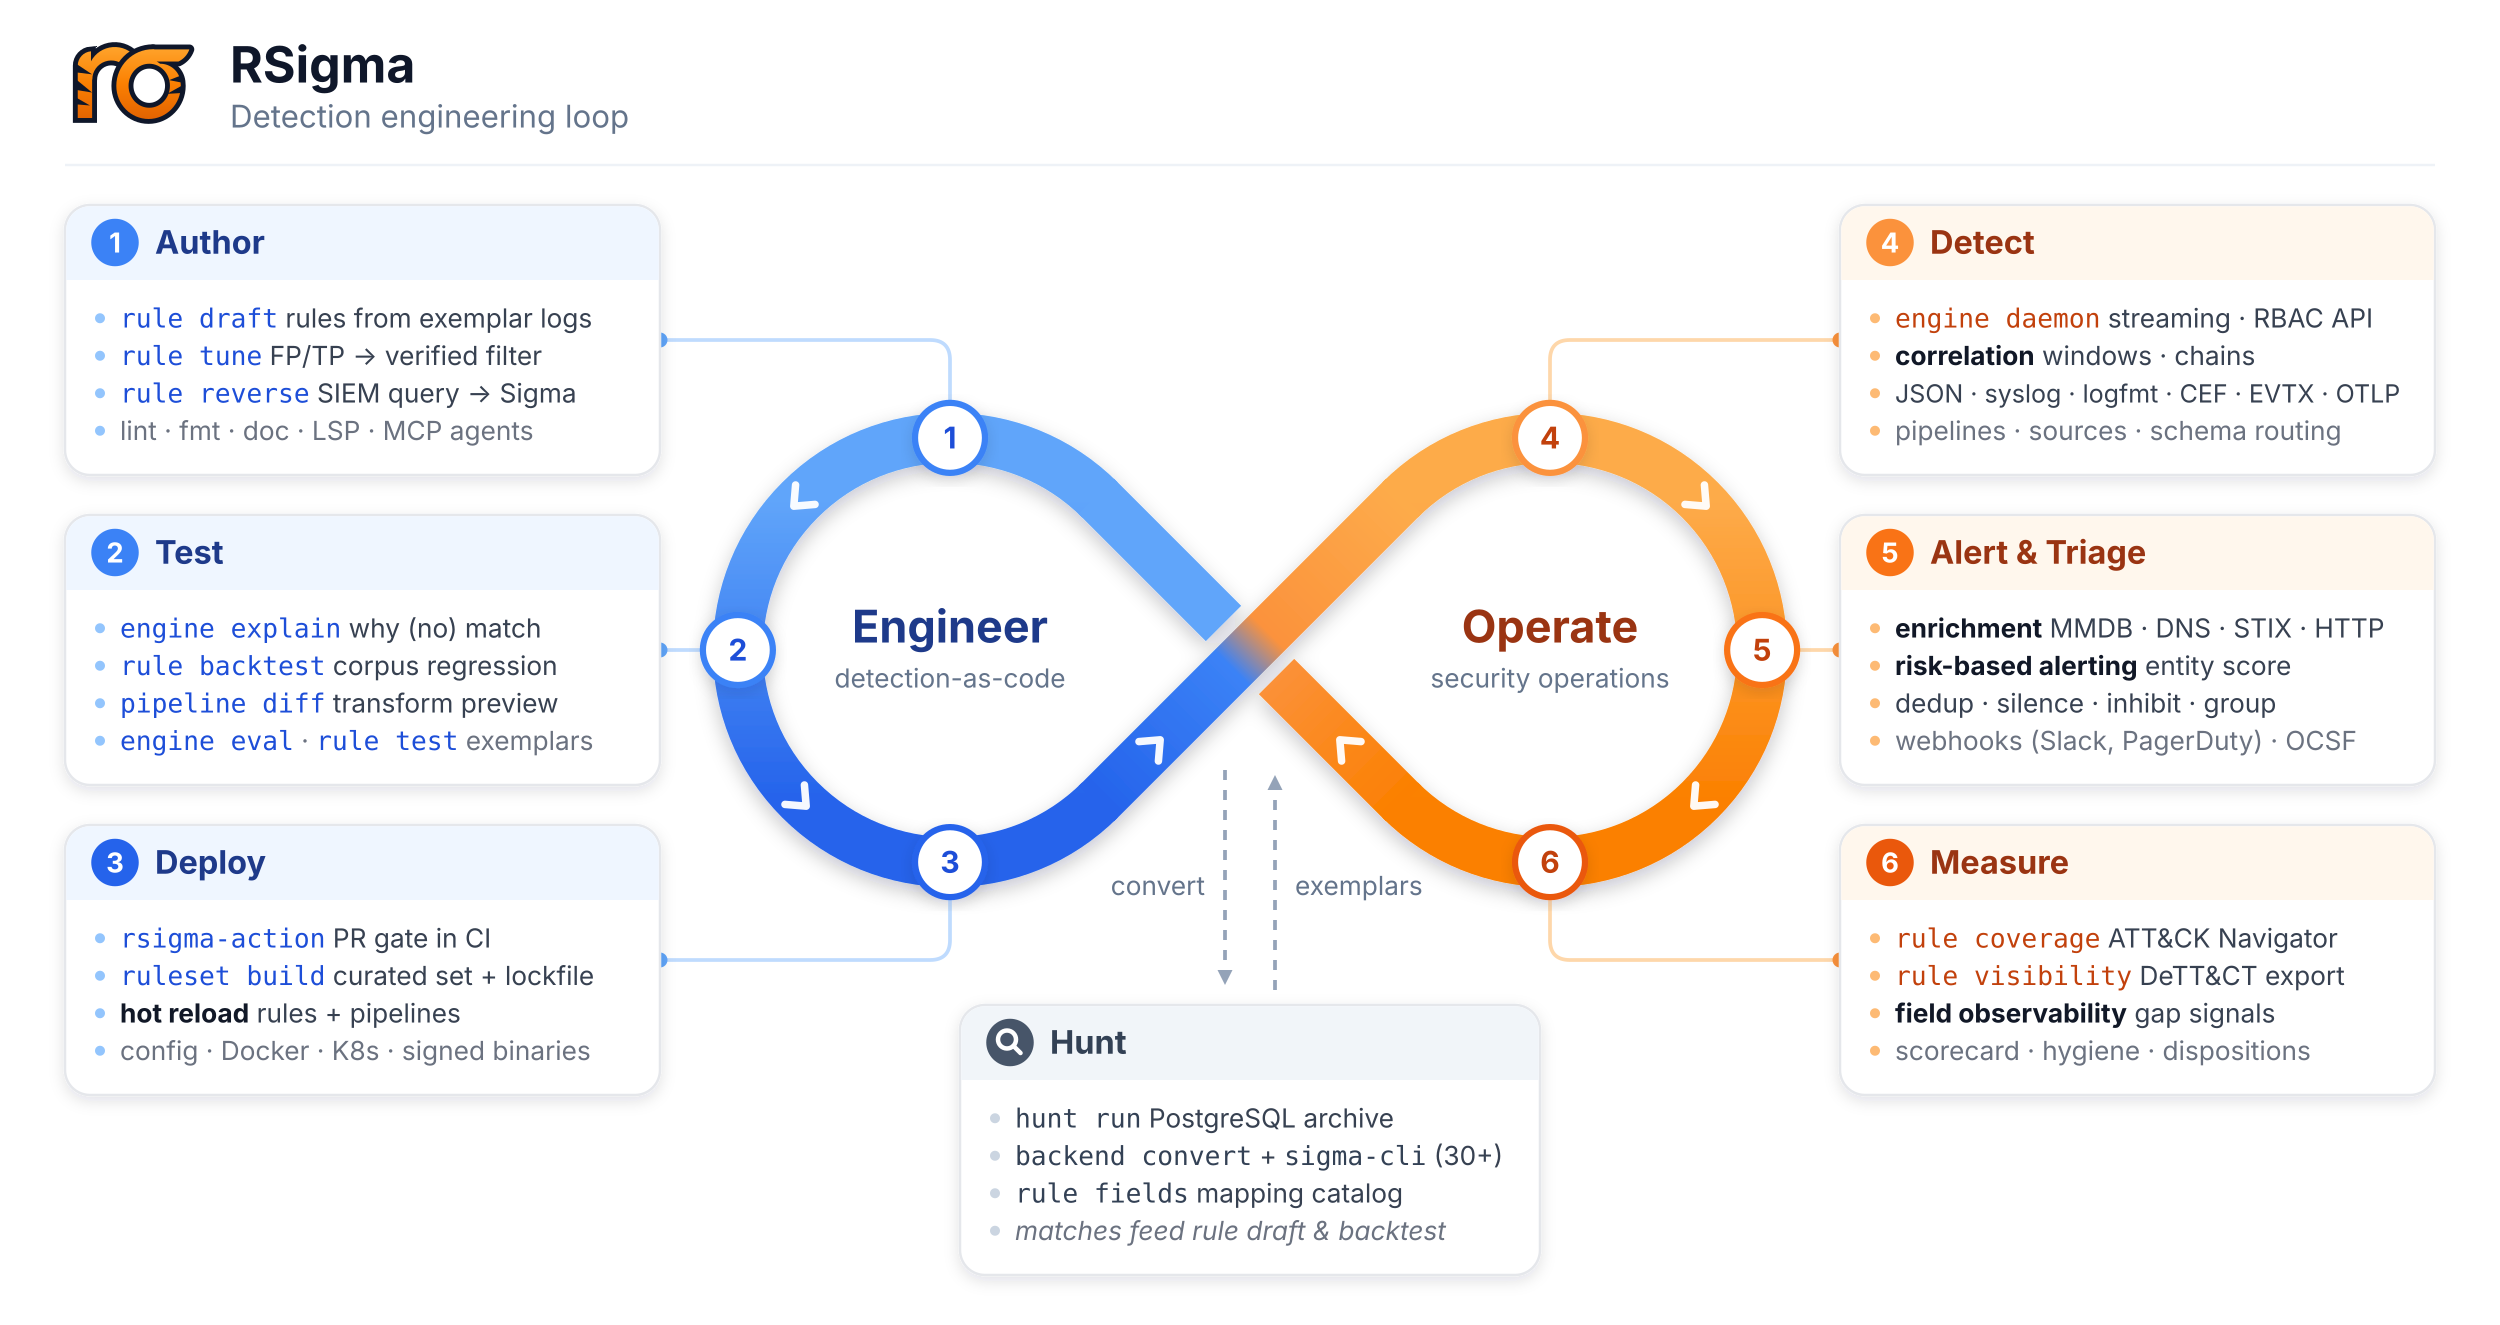
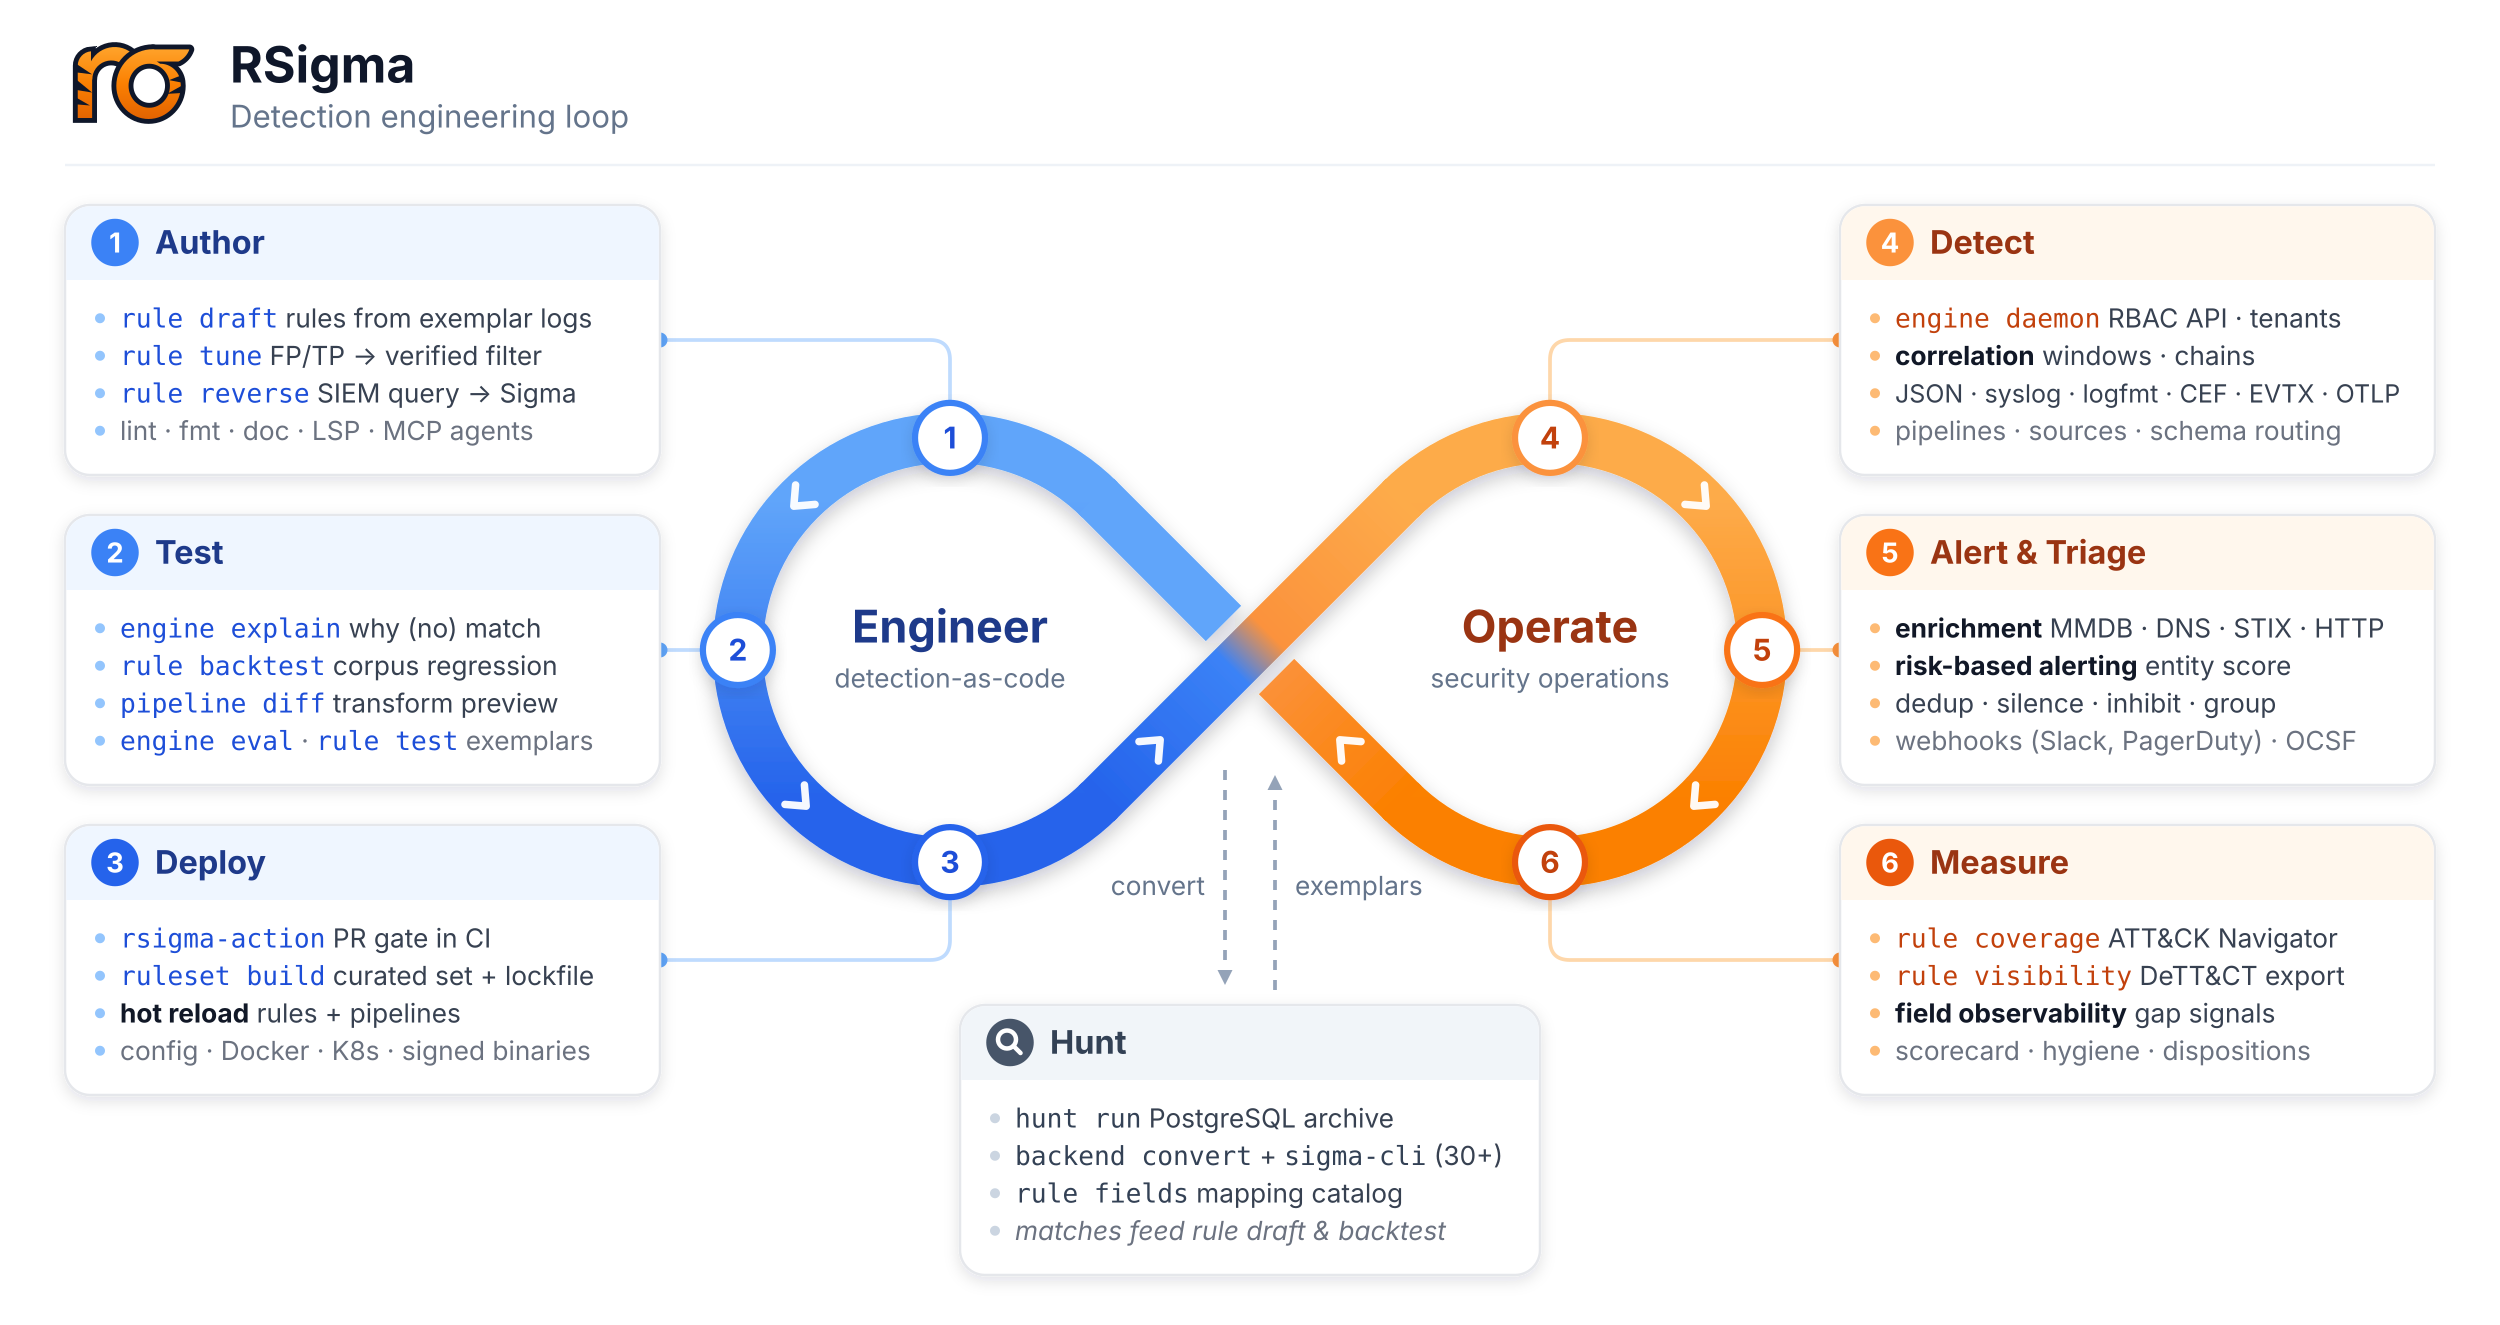
<svg xmlns="http://www.w3.org/2000/svg" width="1000" height="530" viewBox="0 0 1000 530" style="width:100%;height:100%" font-family="Inter, system-ui, -apple-system, Helvetica, Arial, sans-serif" role="img" aria-label="RSigma detection engineering loop">
  <defs>
    <linearGradient id="gradL" gradientUnits="userSpaceOnUse" x1="0" y1="200" x2="0" y2="320">
      <stop offset="0" stop-color="#60a5fa" />
      <stop offset="1" stop-color="#2563eb" />
    </linearGradient>
    <linearGradient id="gradR" gradientUnits="userSpaceOnUse" x1="0" y1="200" x2="0" y2="320">
      <stop offset="0" stop-color="#fdab4a" />
      <stop offset="1" stop-color="#fb8002" />
    </linearGradient>
    <linearGradient id="gradA" gradientUnits="userSpaceOnUse" x1="440" y1="320" x2="560" y2="200">
      <stop offset="0" stop-color="#2563eb" />
      <stop offset="0.44" stop-color="#3b82f6" />
      <stop offset="0.56" stop-color="#fb923c" />
      <stop offset="1" stop-color="#fdab4a" />
    </linearGradient>
    <linearGradient id="gradB" gradientUnits="userSpaceOnUse" x1="560" y1="320" x2="440" y2="200">
      <stop offset="0" stop-color="#fb8002" />
      <stop offset="0.44" stop-color="#fb923c" />
      <stop offset="0.56" stop-color="#60a5fa" />
      <stop offset="1" stop-color="#60a5fa" />
    </linearGradient>
    <filter id="soft" x="-20%" y="-20%" width="140%" height="140%">
      <feDropShadow dx="0" dy="2" stdDeviation="3" flood-color="#0f172a" flood-opacity="0.12" />
    </filter>
    <filter id="ribbon" x="-20%" y="-20%" width="140%" height="140%">
      <feDropShadow dx="0" dy="3" stdDeviation="4" flood-color="#0f172a" flood-opacity="0.22" />
    </filter>
    <mask id="gap" maskUnits="userSpaceOnUse" x="0" y="0" width="1000" height="530">
      <rect x="0" y="0" width="1000" height="530" fill="#ffffff" />
      <path d="M476,284 L524,236" stroke="#000000" stroke-width="30" />
    </mask>
    <marker id="arrow" markerWidth="8" markerHeight="8" refX="6" refY="3" orient="auto" markerUnits="userSpaceOnUse">
      <path class="arrowhead" d="M0,0 L6,3 L0,6 Z" fill="#94a3b8" />
    </marker>
    <style>
      .lnk { cursor: pointer; }
      .lnk:hover, .lnk:focus-visible { text-decoration: underline; }
      .head { cursor: pointer; }
      .head:focus-visible { outline: none; }
      .card, .lead, .node, .stage { transition: stroke 120ms ease, fill 120ms ease, opacity 120ms ease; }
      svg:has(.stage:hover) .stage:not(:hover) { opacity: 0.45; }
      .stageL:hover .card, .stageL:focus-within .card { stroke: #60a5fa; }
      .stageR:hover .card, .stageR:focus-within .card { stroke: #fb923c; }
      .stageS:hover .card, .stageS:focus-within .card { stroke: #94a3b8; }
      .stageL:hover .lead, .stageL:focus-within .lead { stroke: #3b82f6; }
      .stageR:hover .lead, .stageR:focus-within .lead { stroke: #f97316; }
      .stageL:hover .node { fill: #dbeafe; }
      .stageR:hover .node { fill: #ffedd5; }
      .stageS:hover .flow { stroke: #475569; }
      .mono { font-family: ui-monospace, SFMono-Regular, Menlo, Consolas, monospace; }
      :root[data-embedded="true"] .bg { fill: transparent; }
      :root[data-embedded="true"] .divider { stroke: transparent; }
      :root[data-theme="light"] { color-scheme: light; }
      /* Light values are presentation attributes on each element.
         Follow the host page's data-theme when embedded, or prefers-color-scheme standalone. */
      :root[data-theme="dark"] { color-scheme: dark; }
      :root[data-theme="dark"] .bg { fill: #0b1220; }
      :root[data-theme="dark"][data-embedded="true"] .bg { fill: transparent; }
      :root[data-theme="dark"] .node { fill: #0b1220; }
      :root[data-theme="dark"] .logo { fill: #f1f5f9; }
      :root[data-theme="dark"] .logoLine { stroke: #f1f5f9; }
      :root[data-theme="dark"] .title { fill: #f1f5f9; }
      :root[data-theme="dark"] .sub { fill: #94a3b8; }
      :root[data-theme="dark"] .divider { stroke: #1e293b; }
      :root[data-theme="dark"][data-embedded="true"] .divider { stroke: transparent; }
      :root[data-theme="dark"] .card { fill: #111b2e; stroke: #22314d; }
      :root[data-theme="dark"] .hdrL { fill: #142647; }
      :root[data-theme="dark"] .hdrR { fill: #33200f; }
      :root[data-theme="dark"] .hdrS { fill: #1a2436; }
      :root[data-theme="dark"] .tL, :root[data-theme="dark"] .cmdL, :root[data-theme="dark"] .lobeL, :root[data-theme="dark"] .numL { fill: #93c5fd; }
      :root[data-theme="dark"] .tR, :root[data-theme="dark"] .cmdR, :root[data-theme="dark"] .lobeR, :root[data-theme="dark"] .numR { fill: #fdba74; }
      :root[data-theme="dark"] .tS, :root[data-theme="dark"] .cmdS { fill: #e2e8f0; }
      :root[data-theme="dark"] .ink { fill: #cbd5e1; }
      :root[data-theme="dark"] .strong { fill: #e2e8f0; }
      :root[data-theme="dark"] .muted { fill: #8b9ab0; }
      :root[data-theme="dark"] .leadL { stroke: #1e40af; }
      :root[data-theme="dark"] .leadR { stroke: #9a3412; }
      :root[data-theme="dark"] .annot { fill: #94a3b8; }
      :root[data-theme="dark"] .flow { stroke: #64748b; }
      :root[data-theme="dark"] .arrowhead { fill: #64748b; }
      :root[data-theme="dark"] .stageL:hover .node { fill: #1e3a8a; }
      :root[data-theme="dark"] .stageR:hover .node { fill: #7c2d12; }
      :root[data-theme="dark"] .stageS:hover .flow { stroke: #cbd5e1; }
      @media (prefers-color-scheme: dark) {
        :root:not([data-theme="light"]) { color-scheme: dark; }
        :root:not([data-theme="light"]) .bg { fill: #0b1220; }
        :root[data-embedded="true"]:not([data-theme="light"]) .bg { fill: transparent; }
        :root:not([data-theme="light"]) .node { fill: #0b1220; }
        :root:not([data-theme="light"]) .logo { fill: #f1f5f9; }
        :root:not([data-theme="light"]) .logoLine { stroke: #f1f5f9; }
        :root:not([data-theme="light"]) .title { fill: #f1f5f9; }
        :root:not([data-theme="light"]) .sub { fill: #94a3b8; }
        :root:not([data-theme="light"]) .divider { stroke: #1e293b; }
        :root[data-embedded="true"]:not([data-theme="light"]) .divider { stroke: transparent; }
        :root:not([data-theme="light"]) .card { fill: #111b2e; stroke: #22314d; }
        :root:not([data-theme="light"]) .hdrL { fill: #142647; }
        :root:not([data-theme="light"]) .hdrR { fill: #33200f; }
        :root:not([data-theme="light"]) .hdrS { fill: #1a2436; }
        :root:not([data-theme="light"]) .tL, :root:not([data-theme="light"]) .cmdL, :root:not([data-theme="light"]) .lobeL, :root:not([data-theme="light"]) .numL { fill: #93c5fd; }
        :root:not([data-theme="light"]) .tR, :root:not([data-theme="light"]) .cmdR, :root:not([data-theme="light"]) .lobeR, :root:not([data-theme="light"]) .numR { fill: #fdba74; }
        :root:not([data-theme="light"]) .tS, :root:not([data-theme="light"]) .cmdS { fill: #e2e8f0; }
        :root:not([data-theme="light"]) .ink { fill: #cbd5e1; }
        :root:not([data-theme="light"]) .strong { fill: #e2e8f0; }
        :root:not([data-theme="light"]) .muted { fill: #8b9ab0; }
        :root:not([data-theme="light"]) .leadL { stroke: #1e40af; }
        :root:not([data-theme="light"]) .leadR { stroke: #9a3412; }
        :root:not([data-theme="light"]) .annot { fill: #94a3b8; }
        :root:not([data-theme="light"]) .flow { stroke: #64748b; }
        :root:not([data-theme="light"]) .arrowhead { fill: #64748b; }
        :root:not([data-theme="light"]) .stageL:hover .node { fill: #1e3a8a; }
        :root:not([data-theme="light"]) .stageR:hover .node { fill: #7c2d12; }
        :root:not([data-theme="light"]) .stageS:hover .flow { stroke: #cbd5e1; }
      }
    </style>
  </defs>
  <rect class="bg" fill="#ffffff" x="0" y="0" width="1000" height="530" />
  <g transform="translate(24,12) scale(0.05)">
    <defs>
      <linearGradient id="logoGrad" gradientUnits="userSpaceOnUse" x1="0" y1="150" x2="0" y2="704">
        <stop offset="0.0" stop-color="#fea229" />
        <stop offset="0.5" stop-color="#fb8002" />
        <stop offset="1.0" stop-color="#e36401" />
      </linearGradient>
    </defs>
    <g class="logoLine" fill="none" stroke="#0f172a" stroke-width="78" stroke-linejoin="round">
      <path stroke-linejoin="miter" d="M142,704V285A115 115 0 0 1 248,170.4V255H257V704Z" />
      <path d="M248,250.4A215 215 0 0 1 610,222L530,301.6A152.5 152.5 0 0 0 258,396.3H200V250.4Z" />
    </g>
    <g fill="url(#logoGrad)" fill-rule="evenodd">
      <path d="M142,704V285A115 115 0 0 1 248,170.4V255H257V704Z" />
      <path d="M248,250.4A215 215 0 0 1 610,222L530,301.6A152.5 152.5 0 0 0 258,396.3H200V250.4Z" />
    </g>
    <g class="logoLine" fill="none" stroke="#0f172a" stroke-width="78" stroke-linejoin="round">
      <path d="M744,153.5A293.5 293.5 0 0 0 450.5,447A258 265 0 0 0 966.5,447A258 265 0 0 0 964.2,411.5A163 163 0 0 0 801,270L775,252L764,163.5ZM548.5,446A165.5 176 0 0 1 879.5,446A165.5 176 0 0 1 548.5,446Z" />
      <path d="M744,155H1035.2A171 171 0 0 1 948.3,252H744Z" />
    </g>
    <g fill="url(#logoGrad)" fill-rule="evenodd">
      <path d="M744,153.5A293.5 293.5 0 0 0 450.5,447A258 265 0 0 0 966.5,447A258 265 0 0 0 964.2,411.5A163 163 0 0 0 801,270L775,252L764,163.5ZM548.5,446A165.5 176 0 0 1 879.5,446A165.5 176 0 0 1 548.5,446Z" />
      <path d="M744,155H1035.2A171 171 0 0 1 948.3,252H744Z" />
    </g>
    <path class="logo" fill="#0f172a" d="M110,257.2L257,355L110,336.8ZM110,379.9L257,500.5L110,476.5ZM110,529.7L240,604L110,593.3ZM872,401L975,361V421ZM856,511L975,445V504Z" />
  </g>
  <a class="head" href="https://rsigma.io/" target="_top">
    <text class="title lnk" fill="#0f172a" x="92" y="33" font-size="20" font-weight="bold">RSigma</text>
  </a>
  <text class="sub" fill="#64748b" x="92" y="51" font-size="12.5">Detection engineering loop</text>
  <path class="divider" d="M26,66 H974" stroke="#eef2f7" stroke-width="1" />
  <g filter="url(#ribbon)" fill="none" stroke-width="20">
    <path d="M440,200 A84.853,84.853 0 1 0 440,320" stroke="url(#gradL)" />
    <path d="M560,200 A84.853,84.853 0 1 1 560,320" stroke="url(#gradR)" />
    <path d="M561.5,321.5 L438.5,198.5" stroke="url(#gradB)" mask="url(#gap)" />
    <path d="M438.5,321.5 L561.5,198.5" stroke="url(#gradA)" />
  </g>
  <g fill="none" stroke="#ffffff" stroke-width="3" stroke-linecap="round" stroke-linejoin="round" opacity="0.95">
    <path d="M-3,-5.5 L3.5,0 L-3,5.5" transform="translate(320,200) rotate(135)" />
    <path d="M-3,-5.5 L3.5,0 L-3,5.5" transform="translate(320,320) rotate(45)" />
    <path d="M-3,-5.5 L3.5,0 L-3,5.5" transform="translate(680,200) rotate(45)" />
    <path d="M-3,-5.5 L3.5,0 L-3,5.5" transform="translate(680,320) rotate(135)" />
    <path d="M-3,-5.5 L3.5,0 L-3,5.5" transform="translate(461.6,298.4) rotate(-45)" />
    <path d="M-3,-5.5 L3.5,0 L-3,5.5" transform="translate(538.4,298.4) rotate(-135)" />
  </g>
  <text class="lobeL" fill="#1e3a8a" x="380" y="257" font-size="18" font-weight="bold" text-anchor="middle">Engineer</text>
  <text class="sub" fill="#64748b" x="380" y="275" font-size="10.5" text-anchor="middle">detection-as-code</text>
  <text class="lobeR" fill="#9a3412" x="620" y="257" font-size="18" font-weight="bold" text-anchor="middle">Operate</text>
  <text class="sub" fill="#64748b" x="620" y="275" font-size="10.5" text-anchor="middle">security operations</text>
  <g class="stage stageL" id="stage-author">
    <a class="head" href="https://rsigma.io/guide/detection-engineering-loop/#detection-engineering-loop-engineer-cycle-author" target="_top">
      <path class="lead leadL" d="M264,136 H372 Q380,136 380,144 V160" fill="none" stroke="#bfdbfe" stroke-width="1.5" />
      <circle cx="264" cy="136" r="3" fill="#60a5fa" />
      <circle class="node nodeL" cx="380" cy="175.15" r="14" fill="#ffffff" stroke="#3b82f6" stroke-width="2.5" filter="url(#soft)" />
      <text class="numL" fill="#1d4ed8" x="380" y="179.40" font-size="12" font-weight="bold" text-anchor="middle">1</text>
      <rect class="card cardL" fill="#ffffff" stroke="#e5e7eb" stroke-width="1" x="26" y="82" width="238" height="108" rx="10" filter="url(#soft)" />
      <path class="hdrL" fill="#eff6ff" d="M26.5,92 a9.5,9.5 0 0 1 9.5,-9.5 h218 a9.5,9.5 0 0 1 9.5,9.5 v20 h-237 Z" />
      <circle cx="46" cy="97" r="9.5" fill="#3b82f6" />
      <text x="46" y="101" font-size="11" font-weight="bold" text-anchor="middle" fill="#ffffff">1</text>
      <text class="tL" fill="#1e3a8a" x="62" y="101.5" font-size="13" font-weight="bold">Author</text>
    </a>
    <circle cx="40" cy="127.3" r="2" fill="#93c5fd" />
    <text class="ink" fill="#374151" x="48" y="131" font-size="10.5">
      <a class="lnk" href="https://rsigma.io/cli/rule/draft/" target="_top">
        <tspan class="mono cmdL" fill="#1d4ed8">rule draft</tspan>
      </a> rules from exemplar logs</text>
    <circle cx="40" cy="142.3" r="2" fill="#93c5fd" />
    <text class="ink" fill="#374151" x="48" y="146" font-size="10.5">
      <a class="lnk" href="https://rsigma.io/cli/rule/tune/" target="_top">
        <tspan class="mono cmdL" fill="#1d4ed8">rule tune</tspan>
      </a> FP/TP → verified filter</text>
    <circle cx="40" cy="157.3" r="2" fill="#93c5fd" />
    <text class="ink" fill="#374151" x="48" y="161" font-size="10.5">
      <a class="lnk" href="https://rsigma.io/cli/rule/reverse/" target="_top">
        <tspan class="mono cmdL" fill="#1d4ed8">rule reverse</tspan>
      </a> SIEM query → Sigma</text>
    <circle cx="40" cy="172.3" r="2" fill="#93c5fd" />
    <text class="muted" fill="#6b7280" x="48" y="176" font-size="10.5">
      <a class="lnk" href="https://rsigma.io/guide/linting-rules/" target="_top">lint</a> · <a class="lnk" href="https://rsigma.io/guide/formatting-rules/" target="_top">fmt</a> · <a class="lnk" href="https://rsigma.io/cli/rule/doc/" target="_top">doc</a> · <a class="lnk" href="https://rsigma.io/editors/vscode/" target="_top">LSP</a> · <a class="lnk" href="https://rsigma.io/guide/mcp-server/" target="_top">MCP agents</a>
    </text>
  </g>
  <g class="stage stageL" id="stage-test">
    <a class="head" href="https://rsigma.io/guide/detection-engineering-loop/#detection-engineering-loop-engineer-cycle-test" target="_top">
      <path class="lead leadL" d="M264,260 H280" fill="none" stroke="#bfdbfe" stroke-width="1.5" />
      <circle cx="264" cy="260" r="3" fill="#60a5fa" />
      <circle class="node nodeL" cx="295.15" cy="260" r="14" fill="#ffffff" stroke="#3b82f6" stroke-width="2.5" filter="url(#soft)" />
      <text class="numL" fill="#1d4ed8" x="295.15" y="264.25" font-size="12" font-weight="bold" text-anchor="middle">2</text>
      <rect class="card cardL" fill="#ffffff" stroke="#e5e7eb" stroke-width="1" x="26" y="206" width="238" height="108" rx="10" filter="url(#soft)" />
      <path class="hdrL" fill="#eff6ff" d="M26.5,216 a9.5,9.5 0 0 1 9.5,-9.5 h218 a9.5,9.5 0 0 1 9.5,9.5 v20 h-237 Z" />
      <circle cx="46" cy="221" r="9.5" fill="#3b82f6" />
      <text x="46" y="225" font-size="11" font-weight="bold" text-anchor="middle" fill="#ffffff">2</text>
      <text class="tL" fill="#1e3a8a" x="62" y="225.5" font-size="13" font-weight="bold">Test</text>
    </a>
    <circle cx="40" cy="251.3" r="2" fill="#93c5fd" />
    <text class="ink" fill="#374151" x="48" y="255" font-size="10.5">
      <a class="lnk" href="https://rsigma.io/cli/engine/explain/" target="_top">
        <tspan class="mono cmdL" fill="#1d4ed8">engine explain</tspan>
      </a> why (no) match</text>
    <circle cx="40" cy="266.3" r="2" fill="#93c5fd" />
    <text class="ink" fill="#374151" x="48" y="270" font-size="10.5">
      <a class="lnk" href="https://rsigma.io/cli/rule/backtest/" target="_top">
        <tspan class="mono cmdL" fill="#1d4ed8">rule backtest</tspan>
      </a> corpus regression</text>
    <circle cx="40" cy="281.3" r="2" fill="#93c5fd" />
    <text class="ink" fill="#374151" x="48" y="285" font-size="10.5">
      <a class="lnk" href="https://rsigma.io/cli/pipeline/diff/" target="_top">
        <tspan class="mono cmdL" fill="#1d4ed8">pipeline diff</tspan>
      </a> transform preview</text>
    <circle cx="40" cy="296.3" r="2" fill="#93c5fd" />
    <text class="muted" fill="#6b7280" x="48" y="300" font-size="10.5">
      <a class="lnk" href="https://rsigma.io/cli/engine/eval/" target="_top">
        <tspan class="mono cmdL" fill="#1d4ed8">engine eval</tspan>
      </a> · <a class="lnk" href="https://rsigma.io/cli/rule/test/" target="_top">
        <tspan class="mono cmdL" fill="#1d4ed8">rule test</tspan>
      </a> exemplars</text>
  </g>
  <g class="stage stageL" id="stage-deploy">
    <a class="head" href="https://rsigma.io/guide/detection-engineering-loop/#detection-engineering-loop-engineer-cycle-deploy" target="_top">
      <path class="lead leadL" d="M264,384 H372 Q380,384 380,376 V360" fill="none" stroke="#bfdbfe" stroke-width="1.5" />
      <circle cx="264" cy="384" r="3" fill="#60a5fa" />
      <circle class="node nodeL" cx="380" cy="344.85" r="14" fill="#ffffff" stroke="#2563eb" stroke-width="2.5" filter="url(#soft)" />
      <text class="numL" fill="#1d4ed8" x="380" y="349.10" font-size="12" font-weight="bold" text-anchor="middle">3</text>
      <rect class="card cardL" fill="#ffffff" stroke="#e5e7eb" stroke-width="1" x="26" y="330" width="238" height="108" rx="10" filter="url(#soft)" />
      <path class="hdrL" fill="#eff6ff" d="M26.5,340 a9.5,9.5 0 0 1 9.5,-9.5 h218 a9.5,9.5 0 0 1 9.5,9.5 v20 h-237 Z" />
      <circle cx="46" cy="345" r="9.5" fill="#2563eb" />
      <text x="46" y="349" font-size="11" font-weight="bold" text-anchor="middle" fill="#ffffff">3</text>
      <text class="tL" fill="#1e3a8a" x="62" y="349.5" font-size="13" font-weight="bold">Deploy</text>
    </a>
    <circle cx="40" cy="375.3" r="2" fill="#93c5fd" />
    <text class="ink" fill="#374151" x="48" y="379" font-size="10.5">
      <a class="lnk" href="https://github.com/timescale/rsigma-action" target="_top">
        <tspan class="mono cmdL" fill="#1d4ed8">rsigma-action</tspan>
      </a> PR gate in CI</text>
    <circle cx="40" cy="390.3" r="2" fill="#93c5fd" />
    <text class="ink" fill="#374151" x="48" y="394" font-size="10.5">
      <a class="lnk" href="https://rsigma.io/guide/rulesets/" target="_top">
        <tspan class="mono cmdL" fill="#1d4ed8">ruleset build</tspan>
      </a> curated set + lockfile</text>
    <circle cx="40" cy="405.3" r="2" fill="#93c5fd" />
    <text class="ink" fill="#374151" x="48" y="409" font-size="10.5">
      <a class="lnk" href="https://rsigma.io/guide/streaming-detection/" target="_top">
        <tspan class="strong" fill="#111827" font-weight="bold">hot reload</tspan>
      </a> rules + pipelines</text>
    <circle cx="40" cy="420.3" r="2" fill="#93c5fd" />
    <text class="muted" fill="#6b7280" x="48" y="424" font-size="10.5">
      <a class="lnk" href="https://rsigma.io/reference/configuration/" target="_top">config</a> · <a class="lnk" href="https://rsigma.io/deployment/docker/" target="_top">Docker</a> · <a class="lnk" href="https://rsigma.io/deployment/kubernetes/" target="_top">K8s</a> · <a class="lnk" href="https://rsigma.io/getting-started/installation/#installation-prebuilt-binaries" target="_top">signed binaries</a>
    </text>
  </g>
  <g class="stage stageR" id="stage-detect">
    <a class="head" href="https://rsigma.io/guide/detection-engineering-loop/#detection-engineering-loop-operate-cycle-detect" target="_top">
      <path class="lead leadR" d="M736,136 H628 Q620,136 620,144 V160" fill="none" stroke="#fed7aa" stroke-width="1.5" />
      <circle cx="736" cy="136" r="3" fill="#fb923c" />
      <circle class="node nodeR" cx="620" cy="175.15" r="14" fill="#ffffff" stroke="#fb923c" stroke-width="2.5" filter="url(#soft)" />
      <text class="numR" fill="#c2410c" x="620" y="179.40" font-size="12" font-weight="bold" text-anchor="middle">4</text>
      <rect class="card cardR" fill="#ffffff" stroke="#e5e7eb" stroke-width="1" x="736" y="82" width="238" height="108" rx="10" filter="url(#soft)" />
      <path class="hdrR" fill="#fff7ed" d="M736.5,92 a9.5,9.5 0 0 1 9.5,-9.5 h218 a9.5,9.5 0 0 1 9.5,9.5 v20 h-237 Z" />
      <circle cx="756" cy="97" r="9.5" fill="#fb923c" />
      <text x="756" y="101" font-size="11" font-weight="bold" text-anchor="middle" fill="#ffffff">4</text>
      <text class="tR" fill="#9a3412" x="772" y="101.5" font-size="13" font-weight="bold">Detect</text>
    </a>
    <circle cx="750" cy="127.3" r="2" fill="#fdba74" />
    <text class="ink" fill="#374151" x="758" y="131" font-size="10.5">
      <a class="lnk" href="https://rsigma.io/cli/engine/daemon/" target="_top">
        <tspan class="mono cmdR" fill="#c2410c">engine daemon</tspan>
-       </a> streaming · RBAC API</text>
+       </a> RBAC API · <a class="lnk" href="https://rsigma.io/guide/multi-tenancy/" target="_top">tenants</a>
+     </text>
    <circle cx="750" cy="142.3" r="2" fill="#fdba74" />
    <text class="ink" fill="#374151" x="758" y="146" font-size="10.5">
      <a class="lnk" href="https://rsigma.io/guide/streaming-detection/" target="_top">
        <tspan class="strong" fill="#111827" font-weight="bold">correlation</tspan>
      </a> windows · chains</text>
    <circle cx="750" cy="157.3" r="2" fill="#fdba74" />
    <text class="ink" fill="#374151" x="758" y="161" font-size="10">
      <a class="lnk" href="https://rsigma.io/guide/input-formats/#input-formats-jsonndjson" target="_top">JSON</a> · <a class="lnk" href="https://rsigma.io/guide/input-formats/#input-formats-syslog" target="_top">syslog</a> · <a class="lnk" href="https://rsigma.io/guide/input-formats/#input-formats-logfmt-feature-gated" target="_top">logfmt</a> · <a class="lnk" href="https://rsigma.io/guide/input-formats/#input-formats-cefarcsight-feature-gated" target="_top">CEF</a> · <a class="lnk" href="https://rsigma.io/guide/input-formats/#input-formats-evtx-windows-event-log-feature-gated" target="_top">EVTX</a> · <a class="lnk" href="https://rsigma.io/guide/otlp-integration/" target="_top">OTLP</a>
    </text>
    <circle cx="750" cy="172.3" r="2" fill="#fdba74" />
    <text class="muted" fill="#6b7280" x="758" y="176" font-size="10.5">
      <a class="lnk" href="https://rsigma.io/guide/processing-pipelines/" target="_top">pipelines</a> · <a class="lnk" href="https://rsigma.io/reference/dynamic-sources/" target="_top">sources</a> · <a class="lnk" href="https://rsigma.io/guide/schema-routing/" target="_top">schema routing</a>
    </text>
  </g>
  <g class="stage stageR" id="stage-alert">
    <a class="head" href="https://rsigma.io/guide/detection-engineering-loop/#detection-engineering-loop-operate-cycle-alert-and-triage" target="_top">
      <path class="lead leadR" d="M736,260 H720" fill="none" stroke="#fed7aa" stroke-width="1.5" />
      <circle cx="736" cy="260" r="3" fill="#fb923c" />
      <circle class="node nodeR" cx="704.85" cy="260" r="14" fill="#ffffff" stroke="#f97316" stroke-width="2.5" filter="url(#soft)" />
      <text class="numR" fill="#c2410c" x="704.85" y="264.25" font-size="12" font-weight="bold" text-anchor="middle">5</text>
      <rect class="card cardR" fill="#ffffff" stroke="#e5e7eb" stroke-width="1" x="736" y="206" width="238" height="108" rx="10" filter="url(#soft)" />
      <path class="hdrR" fill="#fff7ed" d="M736.5,216 a9.5,9.5 0 0 1 9.5,-9.5 h218 a9.5,9.5 0 0 1 9.5,9.5 v20 h-237 Z" />
      <circle cx="756" cy="221" r="9.5" fill="#f97316" />
      <text x="756" y="225" font-size="11" font-weight="bold" text-anchor="middle" fill="#ffffff">5</text>
      <text class="tR" fill="#9a3412" x="772" y="225.5" font-size="13" font-weight="bold">Alert &amp; Triage</text>
    </a>
    <circle cx="750" cy="251.3" r="2" fill="#fdba74" />
    <text class="ink" fill="#374151" x="758" y="255" font-size="10.5">
      <a class="lnk" href="https://rsigma.io/guide/enrichers/" target="_top">
        <tspan class="strong" fill="#111827" font-weight="bold">enrichment</tspan>
      </a> MMDB · DNS · STIX · HTTP</text>
    <circle cx="750" cy="266.3" r="2" fill="#fdba74" />
    <text class="ink" fill="#374151" x="758" y="270" font-size="10.5">
      <a class="lnk" href="https://rsigma.io/guide/risk-based-alerting/" target="_top">
        <tspan class="strong" fill="#111827" font-weight="bold">risk-based alerting</tspan>
      </a> entity score</text>
    <circle cx="750" cy="281.3" r="2" fill="#fdba74" />
    <text class="ink" fill="#374151" x="758" y="285" font-size="10.5">
      <a class="lnk" href="https://rsigma.io/guide/alert-pipeline/#alert-pipeline-deduplication" target="_top">dedup</a> · <a class="lnk" href="https://rsigma.io/guide/alert-pipeline/#alert-pipeline-silencing" target="_top">silence</a> · <a class="lnk" href="https://rsigma.io/guide/alert-pipeline/#alert-pipeline-inhibition" target="_top">inhibit</a> · <a class="lnk" href="https://rsigma.io/guide/alert-pipeline/#alert-pipeline-grouping" target="_top">group</a>
    </text>
    <circle cx="750" cy="296.3" r="2" fill="#fdba74" />
    <text class="muted" fill="#6b7280" x="758" y="300" font-size="10.5">
      <a class="lnk" href="https://rsigma.io/guide/webhooks/" target="_top">webhooks</a> (<a class="lnk" href="https://rsigma.io/guide/webhooks/#webhooks-recipe-catalog-slack" target="_top">Slack</a>, <a class="lnk" href="https://rsigma.io/guide/webhooks/#webhooks-recipe-catalog-pagerduty" target="_top">PagerDuty</a>) · <a class="lnk" href="https://rsigma.io/guide/ocsf-findings/" target="_top">OCSF</a>
    </text>
  </g>
  <g class="stage stageR" id="stage-measure">
    <a class="head" href="https://rsigma.io/guide/detection-engineering-loop/#detection-engineering-loop-operate-cycle-measure" target="_top">
      <path class="lead leadR" d="M736,384 H628 Q620,384 620,376 V360" fill="none" stroke="#fed7aa" stroke-width="1.5" />
      <circle cx="736" cy="384" r="3" fill="#fb923c" />
      <circle class="node nodeR" cx="620" cy="344.85" r="14" fill="#ffffff" stroke="#ea580c" stroke-width="2.5" filter="url(#soft)" />
      <text class="numR" fill="#c2410c" x="620" y="349.10" font-size="12" font-weight="bold" text-anchor="middle">6</text>
      <rect class="card cardR" fill="#ffffff" stroke="#e5e7eb" stroke-width="1" x="736" y="330" width="238" height="108" rx="10" filter="url(#soft)" />
      <path class="hdrR" fill="#fff7ed" d="M736.5,340 a9.5,9.5 0 0 1 9.5,-9.5 h218 a9.5,9.5 0 0 1 9.5,9.5 v20 h-237 Z" />
      <circle cx="756" cy="345" r="9.5" fill="#ea580c" />
      <text x="756" y="349" font-size="11" font-weight="bold" text-anchor="middle" fill="#ffffff">6</text>
      <text class="tR" fill="#9a3412" x="772" y="349.5" font-size="13" font-weight="bold">Measure</text>
    </a>
    <circle cx="750" cy="375.3" r="2" fill="#fdba74" />
    <text class="ink" fill="#374151" x="758" y="379" font-size="10.5">
      <a class="lnk" href="https://rsigma.io/cli/rule/coverage/" target="_top">
        <tspan class="mono cmdR" fill="#c2410c">rule coverage</tspan>
      </a> ATT&amp;CK Navigator</text>
    <circle cx="750" cy="390.3" r="2" fill="#fdba74" />
    <text class="ink" fill="#374151" x="758" y="394" font-size="10.5">
      <a class="lnk" href="https://rsigma.io/cli/rule/visibility/" target="_top">
        <tspan class="mono cmdR" fill="#c2410c">rule visibility</tspan>
      </a> DeTT&amp;CT export</text>
    <circle cx="750" cy="405.3" r="2" fill="#fdba74" />
    <text class="ink" fill="#374151" x="758" y="409" font-size="10.5">
      <a class="lnk" href="https://rsigma.io/guide/visibility-and-data-sources/" target="_top">
        <tspan class="strong" fill="#111827" font-weight="bold">field observability</tspan>
      </a> gap signals</text>
    <circle cx="750" cy="420.3" r="2" fill="#fdba74" />
    <text class="muted" fill="#6b7280" x="758" y="424" font-size="10.5">
      <a class="lnk" href="https://rsigma.io/cli/rule/scorecard/" target="_top">scorecard</a> · <a class="lnk" href="https://rsigma.io/cli/rule/hygiene/" target="_top">hygiene</a> · <a class="lnk" href="https://rsigma.io/guide/disposition-recipes/" target="_top">dispositions</a>
    </text>
  </g>
  <g class="stage stageS" id="stage-hunt">
    <path class="flow" d="M490,308 V394" fill="none" stroke="#94a3b8" stroke-width="1.5" stroke-dasharray="4 4" marker-end="url(#arrow)" />
    <path class="flow" d="M510,396 V310" fill="none" stroke="#94a3b8" stroke-width="1.5" stroke-dasharray="4 4" marker-end="url(#arrow)" />
    <text class="annot" fill="#64748b" x="482" y="358" font-size="10.5" text-anchor="end">convert</text>
    <text class="annot" fill="#64748b" x="518" y="358" font-size="10.5">exemplars</text>
    <a class="head" href="https://rsigma.io/guide/detection-engineering-loop/#detection-engineering-loop-hunt" target="_top">
      <rect class="card cardS" fill="#ffffff" stroke="#e5e7eb" stroke-width="1" x="384" y="402" width="232" height="108" rx="10" filter="url(#soft)" />
      <path class="hdrS" fill="#f1f5f9" d="M384.5,412 a9.5,9.5 0 0 1 9.5,-9.5 h212 a9.5,9.5 0 0 1 9.5,9.5 v20 h-231 Z" />
      <circle cx="404" cy="417" r="9.5" fill="#475569" />
      <g fill="none" stroke="#ffffff" stroke-width="1.8" stroke-linecap="round">
        <circle cx="402.8" cy="415.8" r="3.6" />
        <path d="M405.4,418.4 L408.2,421.2" />
      </g>
      <text class="tS" fill="#334155" x="420" y="421.5" font-size="13" font-weight="bold">Hunt</text>
    </a>
    <circle cx="398" cy="447.3" r="2" fill="#cbd5e1" />
    <text class="ink" fill="#374151" x="406" y="451" font-size="10.5">
      <a class="lnk" href="https://rsigma.io/cli/hunt/run/" target="_top">
        <tspan class="mono cmdS" fill="#334155">hunt run</tspan>
      </a> PostgreSQL archive</text>
    <circle cx="398" cy="462.3" r="2" fill="#cbd5e1" />
    <text class="ink" fill="#374151" x="406" y="466" font-size="10.5">
      <a class="lnk" href="https://rsigma.io/cli/backend/convert/" target="_top">
        <tspan class="mono cmdS" fill="#334155">backend convert</tspan>
      </a> + <a class="lnk" href="https://rsigma.io/guide/rule-conversion/" target="_top">
        <tspan class="mono cmdS" fill="#334155">sigma-cli</tspan>
      </a> (30+)</text>
    <circle cx="398" cy="477.3" r="2" fill="#cbd5e1" />
    <text class="ink" fill="#374151" x="406" y="481" font-size="10.5">
      <a class="lnk" href="https://rsigma.io/cli/rule/fields/" target="_top">
        <tspan class="mono cmdS" fill="#334155">rule fields</tspan>
      </a> mapping catalog</text>
    <circle cx="398" cy="492.3" r="2" fill="#cbd5e1" />
    <text class="muted" fill="#6b7280" x="406" y="496" font-size="10.5" font-style="italic">
      <a class="lnk" href="https://rsigma.io/guide/hunting/" target="_top">matches feed rule draft &amp; backtest</a>
    </text>
  </g>
</svg>
